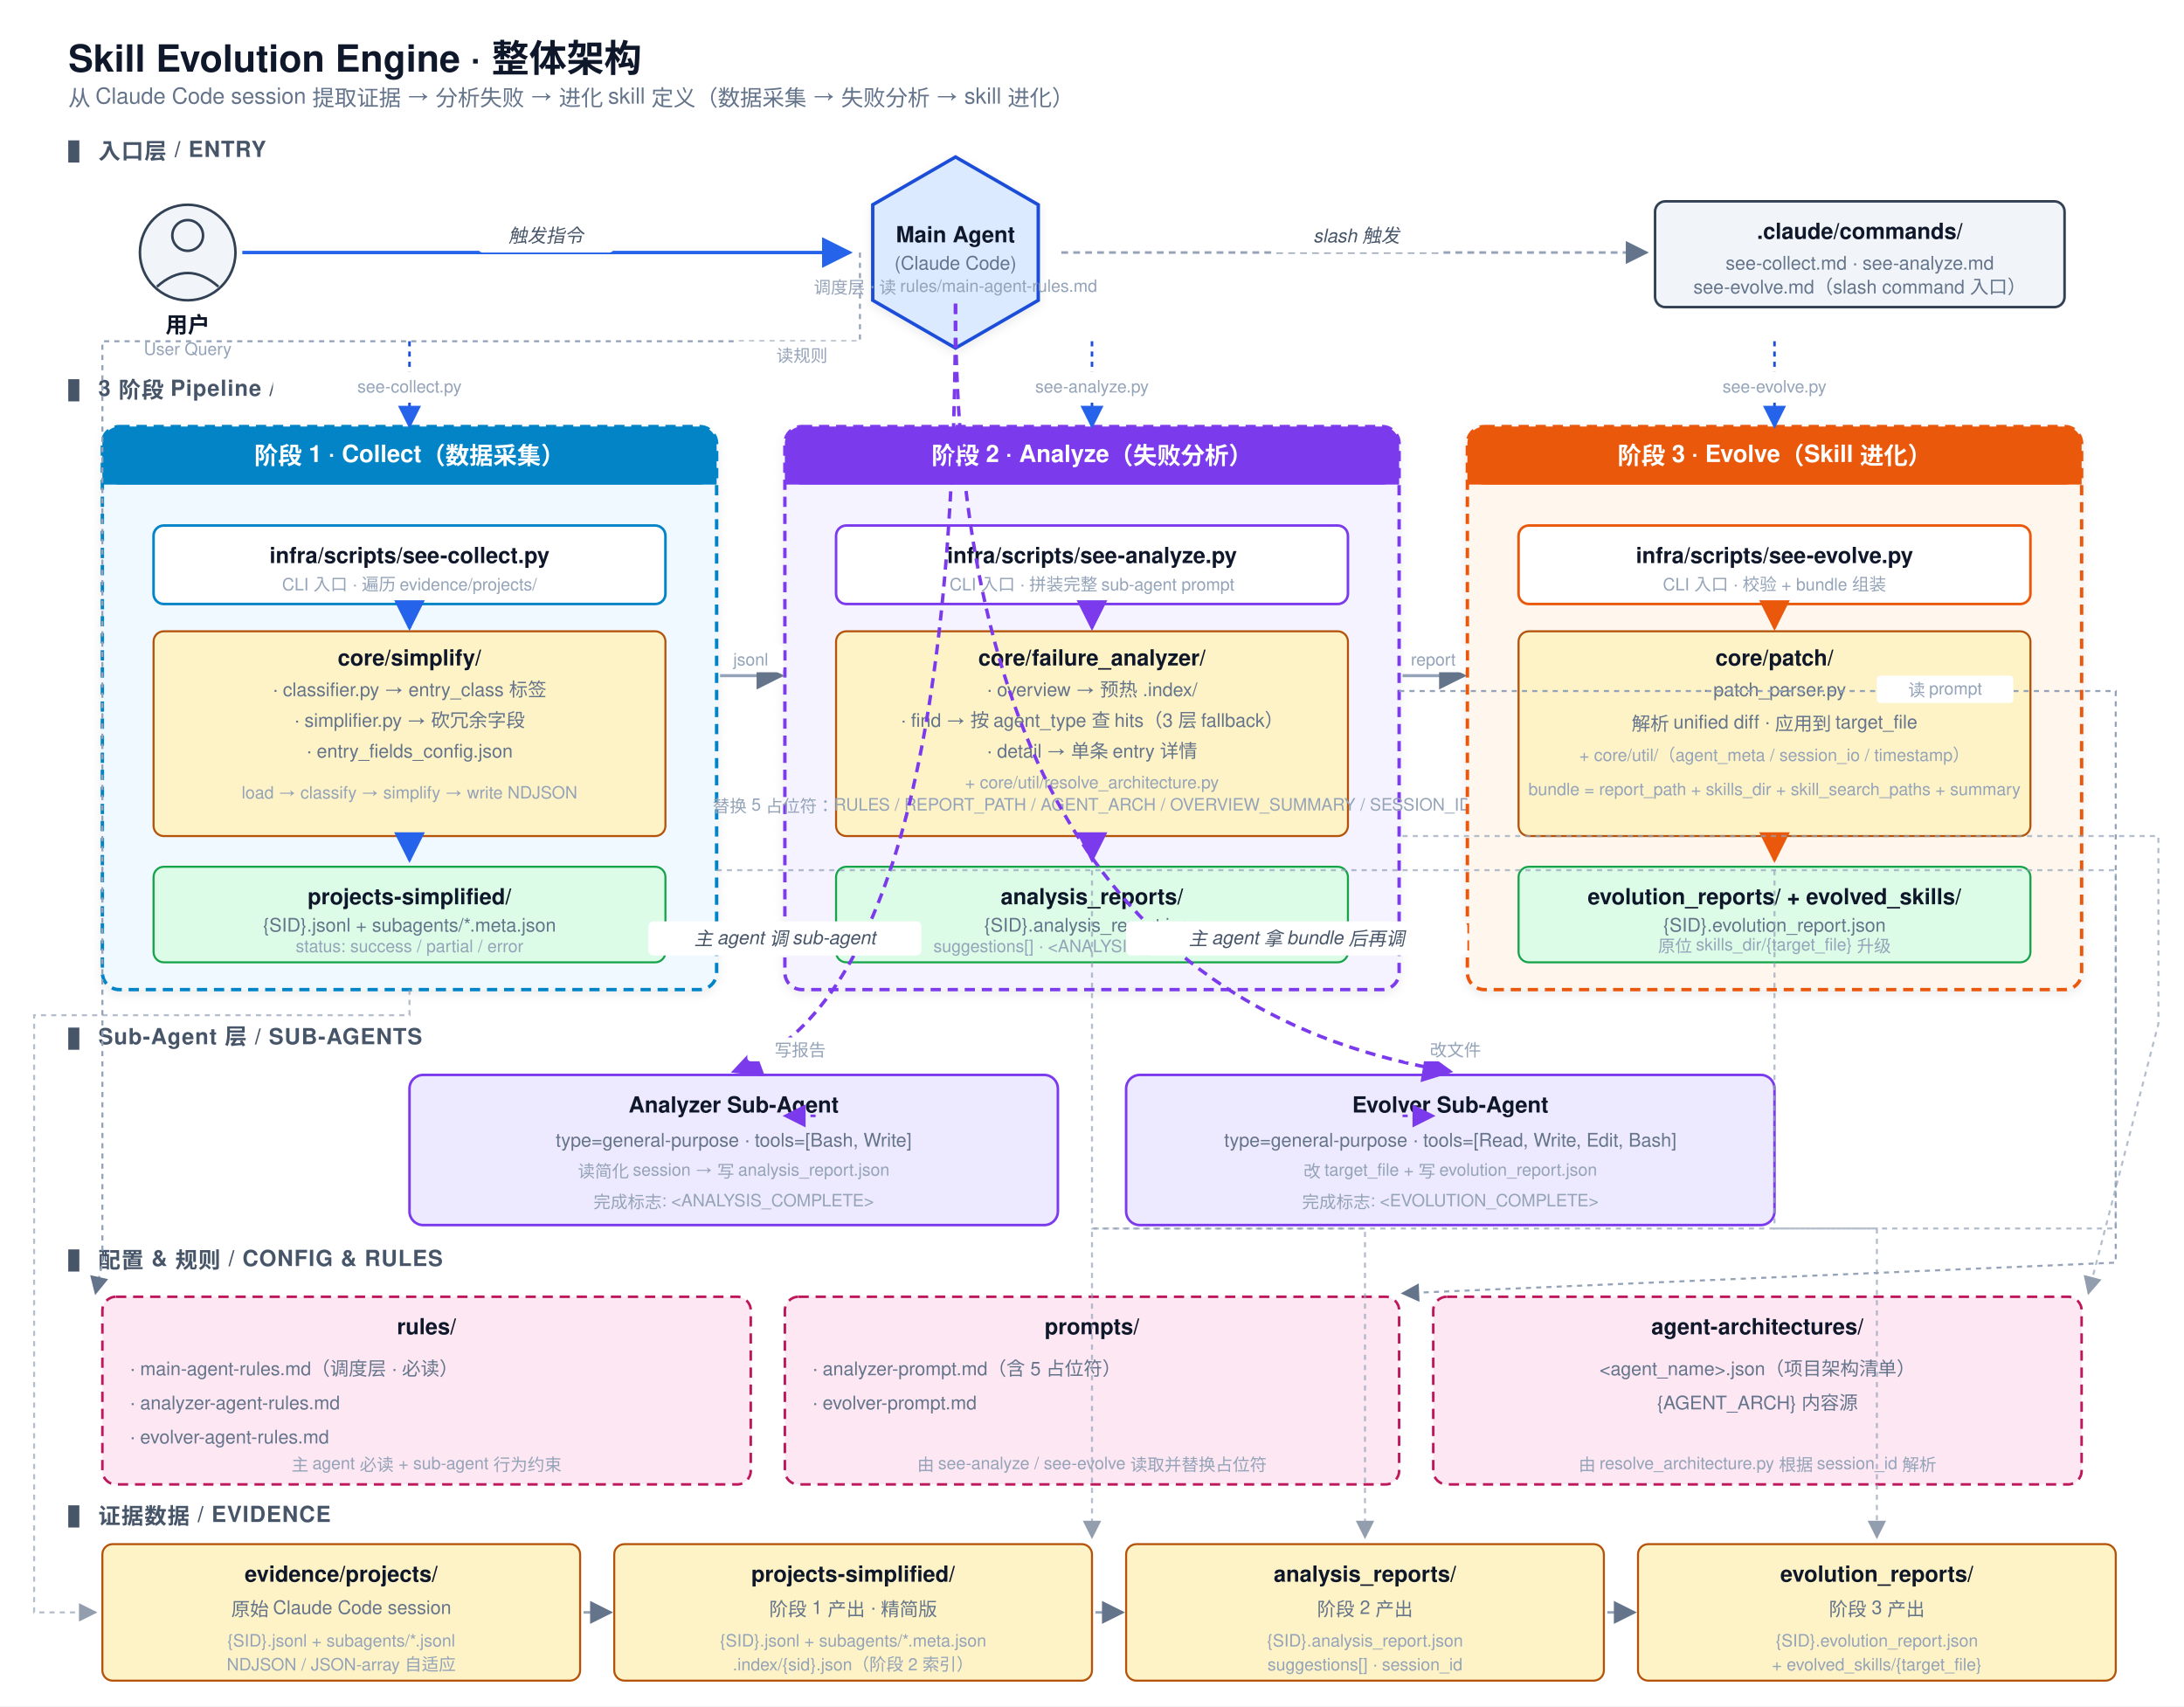
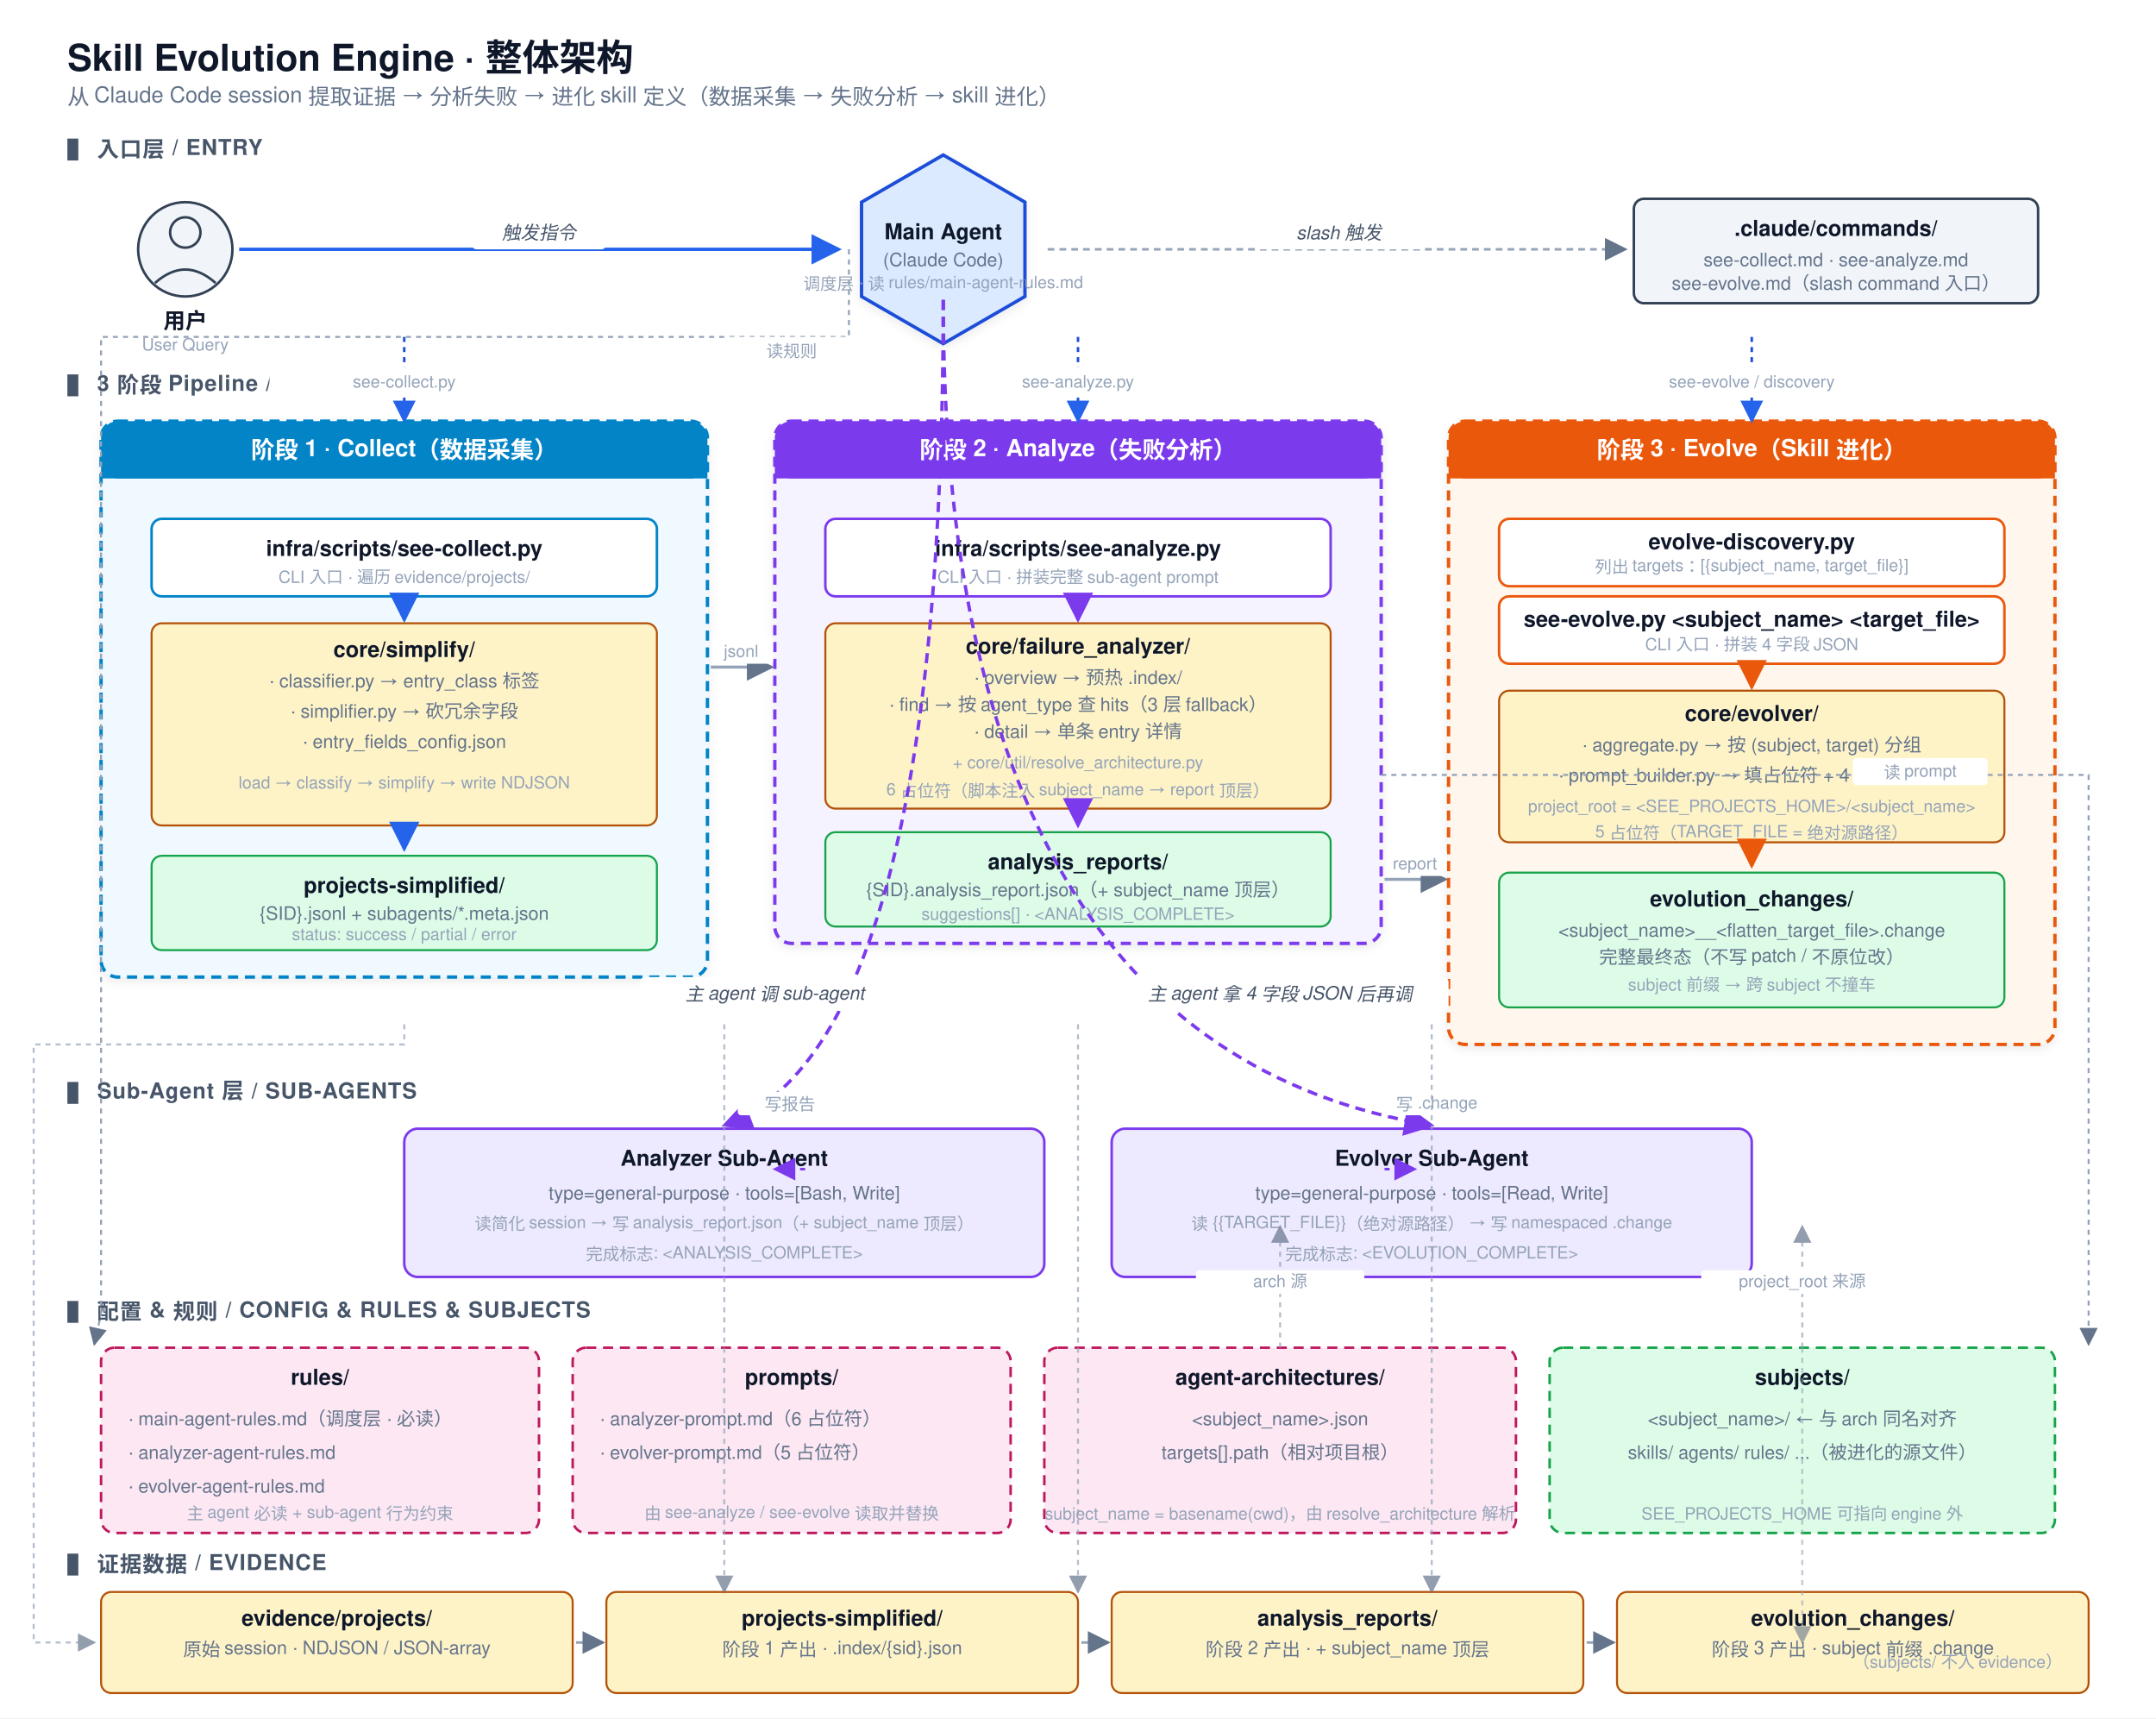
- <svg xmlns="http://www.w3.org/2000/svg" viewBox="0 0 1280 1000" font-family="-apple-system,BlinkMacSystemFont,'Segoe UI',Helvetica,Arial,sans-serif">
+ <svg xmlns="http://www.w3.org/2000/svg" viewBox="0 0 1280 1020" font-family="-apple-system,BlinkMacSystemFont,'Segoe UI',Helvetica,Arial,sans-serif">
  <defs>
    <marker id="arrow-blue" viewBox="0 0 10 10" refX="9" refY="5" markerWidth="9" markerHeight="9" orient="auto-start-reverse">
      <path d="M 0 0 L 10 5 L 0 10 z" fill="#2563eb" />
    </marker>
    <marker id="arrow-purple" viewBox="0 0 10 10" refX="9" refY="5" markerWidth="9" markerHeight="9" orient="auto-start-reverse">
      <path d="M 0 0 L 10 5 L 0 10 z" fill="#7c3aed" />
    </marker>
    <marker id="arrow-orange" viewBox="0 0 10 10" refX="9" refY="5" markerWidth="9" markerHeight="9" orient="auto-start-reverse">
      <path d="M 0 0 L 10 5 L 0 10 z" fill="#ea580c" />
    </marker>
    <marker id="arrow-gray" viewBox="0 0 10 10" refX="9" refY="5" markerWidth="9" markerHeight="9" orient="auto-start-reverse">
      <path d="M 0 0 L 10 5 L 0 10 z" fill="#64748b" />
    </marker>
    <filter id="soft" x="-10%" y="-10%" width="120%" height="120%">
      <feDropShadow dx="0" dy="2" stdDeviation="3" flood-color="#0f172a" flood-opacity="0.08" />
    </filter>
    <style>
    .title { font-size: 22px; font-weight: 700; fill: #0f172a; }
    .subtitle { font-size: 13px; fill: #64748b; }
    .layer-label { font-size: 13px; font-weight: 700; fill: #475569; letter-spacing: 0.5px; }
    .node { font-size: 13px; font-weight: 600; fill: #0f172a; }
    .sub { font-size: 11px; fill: #64748b; }
    .micro { font-size: 10px; fill: #94a3b8; }
    .arrow-label { font-size: 11px; fill: #475569; font-style: italic; }
    .arrow-label-bold { font-size: 11px; font-weight: 600; fill: #1e293b; }
  </style>
  </defs>
-   <rect x="0" y="0" width="1280" height="1000" fill="#ffffff" />
+   <rect x="0" y="0" width="1280" height="1020" fill="#ffffff" />
  <text x="40" y="42" class="title">Skill Evolution Engine · 整体架构</text>
  <text x="40" y="62" class="subtitle">从 Claude Code session 提取证据 → 分析失败 → 进化 skill 定义（数据采集 → 失败分析 → skill 进化）</text>
  <text x="40" y="92" class="layer-label">▌ 入口层 / ENTRY</text>
  <circle cx="110" cy="148" r="28" fill="#f1f5f9" stroke="#334155" stroke-width="1.5" />
  <circle cx="110" cy="138" r="9" fill="none" stroke="#334155" stroke-width="1.5" />
  <path d="M 92 168 Q 110 152 128 168" fill="none" stroke="#334155" stroke-width="1.5" />
  <text x="110" y="195" text-anchor="middle" class="node">用户</text>
  <text x="110" y="208" text-anchor="middle" class="micro">User Query</text>
  <polygon points="560.0,92.0 608.5,120.0 608.5,176.0 560.0,204.0 511.5,176.0 511.5,120.0" fill="#dbeafe" stroke="#1d4ed8" stroke-width="2" filter="url(#soft)" />
  <text x="560" y="142" text-anchor="middle" class="node">Main Agent</text>
  <text x="560" y="158" text-anchor="middle" class="sub">(Claude Code)</text>
  <text x="560" y="172" text-anchor="middle" class="micro">调度层 · 读 rules/main-agent-rules.md</text>
  <rect x="970" y="118" width="240" height="62" rx="6" fill="#f1f5f9" stroke="#334155" stroke-width="1.5" />
  <text x="1090" y="140" text-anchor="middle" class="node">.claude/commands/</text>
  <text x="1090" y="158" text-anchor="middle" class="sub">see-collect.md · see-analyze.md</text>
  <text x="1090" y="172" text-anchor="middle" class="sub">see-evolve.md（slash command 入口）</text>
  <path d="M 142 148 L 498 148" stroke="#2563eb" stroke-width="2" fill="none" marker-end="url(#arrow-blue)" />
  <rect x="280" y="128" width="80" height="20" rx="3" fill="#ffffff" stroke="none" />
  <text x="320" y="142" text-anchor="middle" class="arrow-label">触发指令</text>
  <path d="M 622 148 L 965 148" stroke="#94a3b8" stroke-width="1.5" fill="none" marker-end="url(#arrow-gray)" stroke-dasharray="4,3" />
  <rect x="745" y="128" width="100" height="20" rx="3" fill="#ffffff" stroke="none" />
  <text x="795" y="142" text-anchor="middle" class="arrow-label">slash 触发</text>
  <text x="40" y="232" class="layer-label">▌ 3 阶段 Pipeline / CORE PIPELINE</text>
  <rect x="60" y="250" width="360" height="330" rx="10" fill="#f0f9ff" stroke="#0284c7" stroke-width="2" stroke-dasharray="6,4" filter="url(#soft)" />
  <rect x="60" y="250" width="360" height="34" rx="10" fill="#0284c7" />
  <rect x="60" y="274" width="360" height="10" fill="#0284c7" />
  <text x="240.0" y="272" text-anchor="middle" font-size="14" font-weight="700" fill="#ffffff">阶段 1 · Collect（数据采集）</text>
  <rect x="90" y="308" width="300" height="46" rx="6" fill="#ffffff" stroke="#0284c7" stroke-width="1.5" />
  <text x="240.0" y="330" text-anchor="middle" class="node">infra/scripts/see-collect.py</text>
  <text x="240.0" y="346" text-anchor="middle" class="micro">CLI 入口 · 遍历 evidence/projects/</text>
  <path d="M 240.0 354 L 240.0 368" stroke="#2563eb" stroke-width="2" fill="none" marker-end="url(#arrow-blue)" />
  <rect x="90" y="370" width="300" height="120" rx="6" fill="#fef3c7" stroke="#b45309" stroke-width="1.2" />
  <text x="240.0" y="390" text-anchor="middle" class="node">core/simplify/</text>
  <text x="240.0" y="408" text-anchor="middle" class="sub">· classifier.py  → entry_class 标签</text>
  <text x="240.0" y="426" text-anchor="middle" class="sub">· simplifier.py → 砍冗余字段</text>
  <text x="240.0" y="444" text-anchor="middle" class="sub">· entry_fields_config.json</text>
  <text x="240.0" y="468" text-anchor="middle" class="micro">load → classify → simplify → write NDJSON</text>
  <path d="M 240.0 490 L 240.0 504" stroke="#2563eb" stroke-width="2" fill="none" marker-end="url(#arrow-blue)" />
  <rect x="90" y="508" width="300" height="56" rx="6" fill="#dcfce7" stroke="#16a34a" stroke-width="1.2" />
  <text x="240.0" y="530" text-anchor="middle" class="node">projects-simplified/</text>
  <text x="240.0" y="546" text-anchor="middle" class="sub">{SID}.jsonl + subagents/*.meta.json</text>
  <text x="240.0" y="558" text-anchor="middle" class="micro">status: success / partial / error</text>
-   <rect x="460" y="250" width="360" height="330" rx="10" fill="#f5f3ff" stroke="#7c3aed" stroke-width="2" stroke-dasharray="6,4" filter="url(#soft)" />
+   <rect x="460" y="250" width="360" height="310" rx="10" fill="#f5f3ff" stroke="#7c3aed" stroke-width="2" stroke-dasharray="6,4" filter="url(#soft)" />
  <rect x="460" y="250" width="360" height="34" rx="10" fill="#7c3aed" />
  <rect x="460" y="274" width="360" height="10" fill="#7c3aed" />
  <text x="640.0" y="272" text-anchor="middle" font-size="14" font-weight="700" fill="#ffffff">阶段 2 · Analyze（失败分析）</text>
  <rect x="490" y="308" width="300" height="46" rx="6" fill="#ffffff" stroke="#7c3aed" stroke-width="1.5" />
  <text x="640.0" y="330" text-anchor="middle" class="node">infra/scripts/see-analyze.py</text>
  <text x="640.0" y="346" text-anchor="middle" class="micro">CLI 入口 · 拼装完整 sub-agent prompt</text>
  <path d="M 640.0 354 L 640.0 368" stroke="#7c3aed" stroke-width="2" fill="none" marker-end="url(#arrow-purple)" />
-   <rect x="490" y="370" width="300" height="120" rx="6" fill="#fef3c7" stroke="#b45309" stroke-width="1.2" />
-   <text x="640.0" y="390" text-anchor="middle" class="node">core/failure_analyzer/</text>
-   <text x="640.0" y="408" text-anchor="middle" class="sub">· overview → 预热 .index/</text>
-   <text x="640.0" y="426" text-anchor="middle" class="sub">· find → 按 agent_type 查 hits（3 层 fallback）</text>
-   <text x="640.0" y="444" text-anchor="middle" class="sub">· detail → 单条 entry 详情</text>
-   <text x="640.0" y="462" text-anchor="middle" class="micro">+ core/util/resolve_architecture.py</text>
-   <text x="640.0" y="476" text-anchor="middle" class="micro">替换 5 占位符：RULES / REPORT_PATH / AGENT_ARCH / OVERVIEW_SUMMARY / SESSION_ID</text>
-   <path d="M 640.0 490 L 640.0 504" stroke="#7c3aed" stroke-width="2" fill="none" marker-end="url(#arrow-purple)" />
-   <rect x="490" y="508" width="300" height="56" rx="6" fill="#dcfce7" stroke="#16a34a" stroke-width="1.2" />
-   <text x="640.0" y="530" text-anchor="middle" class="node">analysis_reports/</text>
-   <text x="640.0" y="546" text-anchor="middle" class="sub">{SID}.analysis_report.json</text>
-   <text x="640.0" y="558" text-anchor="middle" class="micro">suggestions[] · &lt;ANALYSIS_COMPLETE&gt;</text>
-   <rect x="860" y="250" width="360" height="330" rx="10" fill="#fff7ed" stroke="#ea580c" stroke-width="2" stroke-dasharray="6,4" filter="url(#soft)" />
+   <rect x="490" y="370" width="300" height="110" rx="6" fill="#fef3c7" stroke="#b45309" stroke-width="1.2" />
+   <text x="640.0" y="388" text-anchor="middle" class="node">core/failure_analyzer/</text>
+   <text x="640.0" y="406" text-anchor="middle" class="sub">· overview → 预热 .index/</text>
+   <text x="640.0" y="422" text-anchor="middle" class="sub">· find → 按 agent_type 查 hits（3 层 fallback）</text>
+   <text x="640.0" y="438" text-anchor="middle" class="sub">· detail → 单条 entry 详情</text>
+   <text x="640.0" y="456" text-anchor="middle" class="micro">+ core/util/resolve_architecture.py</text>
+   <text x="640.0" y="472" text-anchor="middle" class="micro">6 占位符（脚本注入 subject_name → report 顶层）</text>
+   <path d="M 640.0 480 L 640.0 490" stroke="#7c3aed" stroke-width="2" fill="none" marker-end="url(#arrow-purple)" />
+   <rect x="490" y="494" width="300" height="56" rx="6" fill="#dcfce7" stroke="#16a34a" stroke-width="1.2" />
+   <text x="640.0" y="516" text-anchor="middle" class="node">analysis_reports/</text>
+   <text x="640.0" y="532" text-anchor="middle" class="sub">{SID}.analysis_report.json（+ subject_name 顶层）</text>
+   <text x="640.0" y="546" text-anchor="middle" class="micro">suggestions[] · &lt;ANALYSIS_COMPLETE&gt;</text>
+   <rect x="860" y="250" width="360" height="370" rx="10" fill="#fff7ed" stroke="#ea580c" stroke-width="2" stroke-dasharray="6,4" filter="url(#soft)" />
  <rect x="860" y="250" width="360" height="34" rx="10" fill="#ea580c" />
  <rect x="860" y="274" width="360" height="10" fill="#ea580c" />
  <text x="1040.0" y="272" text-anchor="middle" font-size="14" font-weight="700" fill="#ffffff">阶段 3 · Evolve（Skill 进化）</text>
-   <rect x="890" y="308" width="300" height="46" rx="6" fill="#ffffff" stroke="#ea580c" stroke-width="1.5" />
-   <text x="1040.0" y="330" text-anchor="middle" class="node">infra/scripts/see-evolve.py</text>
-   <text x="1040.0" y="346" text-anchor="middle" class="micro">CLI 入口 · 校验 + bundle 组装</text>
-   <path d="M 1040.0 354 L 1040.0 368" stroke="#ea580c" stroke-width="2" fill="none" marker-end="url(#arrow-orange)" />
-   <rect x="890" y="370" width="300" height="120" rx="6" fill="#fef3c7" stroke="#b45309" stroke-width="1.2" />
-   <text x="1040.0" y="390" text-anchor="middle" class="node">core/patch/</text>
-   <text x="1040.0" y="408" text-anchor="middle" class="sub">· patch_parser.py</text>
-   <text x="1040.0" y="428" text-anchor="middle" class="sub">解析 unified diff · 应用到 target_file</text>
-   <text x="1040.0" y="446" text-anchor="middle" class="micro">+ core/util/（agent_meta / session_io / timestamp）</text>
-   <text x="1040.0" y="466" text-anchor="middle" class="micro">bundle = report_path + skills_dir + skill_search_paths + summary</text>
-   <path d="M 1040.0 490 L 1040.0 504" stroke="#ea580c" stroke-width="2" fill="none" marker-end="url(#arrow-orange)" />
-   <rect x="890" y="508" width="300" height="56" rx="6" fill="#dcfce7" stroke="#16a34a" stroke-width="1.2" />
-   <text x="1040.0" y="530" text-anchor="middle" class="node">evolution_reports/ + evolved_skills/</text>
-   <text x="1040.0" y="546" text-anchor="middle" class="sub">{SID}.evolution_report.json</text>
-   <text x="1040.0" y="558" text-anchor="middle" class="micro">原位 skills_dir/{target_file} 升级</text>
+   <rect x="890" y="308" width="300" height="40" rx="6" fill="#ffffff" stroke="#ea580c" stroke-width="1.5" />
+   <text x="1040.0" y="326" text-anchor="middle" class="node">evolve-discovery.py</text>
+   <text x="1040.0" y="340" text-anchor="middle" class="micro">列出 targets：[{subject_name, target_file}]</text>
+   <rect x="890" y="354" width="300" height="40" rx="6" fill="#ffffff" stroke="#ea580c" stroke-width="1.5" />
+   <text x="1040.0" y="372" text-anchor="middle" class="node">see-evolve.py &lt;subject_name&gt; &lt;target_file&gt;</text>
+   <text x="1040.0" y="386" text-anchor="middle" class="micro">CLI 入口 · 拼装 4 字段 JSON</text>
+   <path d="M 1040.0 394 L 1040.0 408" stroke="#ea580c" stroke-width="2" fill="none" marker-end="url(#arrow-orange)" />
+   <rect x="890" y="410" width="300" height="90" rx="6" fill="#fef3c7" stroke="#b45309" stroke-width="1.2" />
+   <text x="1040.0" y="428" text-anchor="middle" class="node">core/evolver/</text>
+   <text x="1040.0" y="446" text-anchor="middle" class="sub">· aggregate.py  → 按 (subject, target) 分组</text>
+   <text x="1040.0" y="464" text-anchor="middle" class="sub">· prompt_builder.py → 填占位符 + 4 字段 JSON</text>
+   <text x="1040.0" y="482" text-anchor="middle" class="micro">project_root = &lt;SEE_PROJECTS_HOME&gt;/&lt;subject_name&gt;</text>
+   <text x="1040.0" y="497" text-anchor="middle" class="micro">5 占位符（TARGET_FILE = 绝对源路径）</text>
+   <path d="M 1040.0 500 L 1040.0 514" stroke="#ea580c" stroke-width="2" fill="none" marker-end="url(#arrow-orange)" />
+   <rect x="890" y="518" width="300" height="80" rx="6" fill="#dcfce7" stroke="#16a34a" stroke-width="1.2" />
+   <text x="1040.0" y="538" text-anchor="middle" class="node">evolution_changes/</text>
+   <text x="1040.0" y="556" text-anchor="middle" class="sub">&lt;subject_name&gt;__&lt;flatten_target_file&gt;.change</text>
+   <text x="1040.0" y="572" text-anchor="middle" class="sub">完整最终态（不写 patch / 不原位改）</text>
+   <text x="1040.0" y="588" text-anchor="middle" class="micro">subject 前缀 → 跨 subject 不撞车</text>
  <path d="M 422 396 L 458 396" stroke="#94a3b8" stroke-width="1.8" fill="none" marker-end="url(#arrow-gray)" />
  <rect x="423" y="378" width="36" height="16" rx="2" fill="#ffffff" />
  <text x="440" y="390" text-anchor="middle" class="micro">jsonl</text>
-   <path d="M 822 396 L 858 396" stroke="#94a3b8" stroke-width="1.8" fill="none" marker-end="url(#arrow-gray)" />
-   <rect x="823" y="378" width="36" height="16" rx="2" fill="#ffffff" />
-   <text x="840" y="390" text-anchor="middle" class="micro">report</text>
+   <path d="M 822 522 L 858 522" stroke="#94a3b8" stroke-width="1.8" fill="none" marker-end="url(#arrow-gray)" />
+   <rect x="823" y="504" width="36" height="16" rx="2" fill="#ffffff" />
+   <text x="840" y="516" text-anchor="middle" class="micro">report</text>
  <path d="M 240 200 L 240 250" stroke="#1d4ed8" stroke-width="1.5" fill="none" marker-end="url(#arrow-blue)" stroke-dasharray="3,3" />
  <rect x="160" y="218" width="160" height="16" rx="2" fill="#ffffff" />
  <text x="240" y="230" text-anchor="middle" class="micro">see-collect.py</text>
  <path d="M 640 200 L 640 250" stroke="#1d4ed8" stroke-width="1.5" fill="none" marker-end="url(#arrow-blue)" stroke-dasharray="3,3" />
  <rect x="560" y="218" width="160" height="16" rx="2" fill="#ffffff" />
  <text x="640" y="230" text-anchor="middle" class="micro">see-analyze.py</text>
  <path d="M 1040 200 L 1040 250" stroke="#1d4ed8" stroke-width="1.5" fill="none" marker-end="url(#arrow-blue)" stroke-dasharray="3,3" />
  <rect x="960" y="218" width="160" height="16" rx="2" fill="#ffffff" />
-   <text x="1040" y="230" text-anchor="middle" class="micro">see-evolve.py</text>
-   <text x="40" y="612" class="layer-label">▌ Sub-Agent 层 / SUB-AGENTS</text>
-   <rect x="240" y="630" width="380" height="88" rx="8" fill="#ede9fe" stroke="#7c3aed" stroke-width="1.5" />
-   <text x="430.0" y="652" text-anchor="middle" class="node">Analyzer Sub-Agent</text>
-   <text x="430.0" y="672" text-anchor="middle" class="sub">type=general-purpose · tools=[Bash, Write]</text>
-   <text x="430.0" y="690" text-anchor="middle" class="micro">读简化 session → 写 analysis_report.json</text>
-   <text x="430.0" y="708" text-anchor="middle" class="micro">完成标志: &lt;ANALYSIS_COMPLETE&gt;</text>
-   <rect x="660" y="630" width="380" height="88" rx="8" fill="#ede9fe" stroke="#7c3aed" stroke-width="1.5" />
-   <text x="850.0" y="652" text-anchor="middle" class="node">Evolver Sub-Agent</text>
-   <text x="850.0" y="672" text-anchor="middle" class="sub">type=general-purpose · tools=[Read, Write, Edit, Bash]</text>
-   <text x="850.0" y="690" text-anchor="middle" class="micro">改 target_file + 写 evolution_report.json</text>
-   <text x="850.0" y="708" text-anchor="middle" class="micro">完成标志: &lt;EVOLUTION_COMPLETE&gt;</text>
-   <path d="M 560 178 Q 560 580 430 628" stroke="#7c3aed" stroke-width="2" fill="none" marker-end="url(#arrow-purple)" stroke-dasharray="6,4" />
-   <rect x="380" y="540" width="160" height="20" rx="3" fill="#ffffff" />
-   <text x="460" y="554" text-anchor="middle" class="arrow-label">主 agent 调 sub-agent</text>
-   <path d="M 560 178 Q 560 580 850 628" stroke="#7c3aed" stroke-width="2" fill="none" marker-end="url(#arrow-purple)" stroke-dasharray="6,4" />
-   <rect x="660" y="540" width="200" height="20" rx="3" fill="#ffffff" />
-   <text x="760" y="554" text-anchor="middle" class="arrow-label">主 agent 拿 bundle 后再调</text>
-   <path d="M 478 654 L 460 654" stroke="#7c3aed" stroke-width="1.5" fill="none" marker-end="url(#arrow-purple)" stroke-dasharray="3,3" />
-   <rect x="438" y="608" width="62" height="14" rx="2" fill="#ffffff" />
-   <text x="469" y="619" text-anchor="middle" class="micro">写报告</text>
-   <path d="M 822 654 L 840 654" stroke="#7c3aed" stroke-width="1.5" fill="none" marker-end="url(#arrow-purple)" stroke-dasharray="3,3" />
-   <rect x="822" y="608" width="62" height="14" rx="2" fill="#ffffff" />
-   <text x="853" y="619" text-anchor="middle" class="micro">改文件</text>
-   <text x="40" y="742" class="layer-label">▌ 配置 &amp; 规则 / CONFIG &amp; RULES</text>
-   <rect x="60" y="760" width="380" height="110" rx="8" fill="#fce7f3" stroke="#be185d" stroke-width="1.5" stroke-dasharray="6,4" />
-   <text x="250.0" y="782" text-anchor="middle" class="node">rules/</text>
-   <text x="76" y="806" class="sub">· main-agent-rules.md（调度层 · 必读）</text>
-   <text x="76" y="826" class="sub">· analyzer-agent-rules.md</text>
-   <text x="76" y="846" class="sub">· evolver-agent-rules.md</text>
-   <text x="250.0" y="862" text-anchor="middle" class="micro">主 agent 必读 + sub-agent 行为约束</text>
-   <rect x="460" y="760" width="360" height="110" rx="8" fill="#fce7f3" stroke="#be185d" stroke-width="1.5" stroke-dasharray="6,4" />
-   <text x="640.0" y="782" text-anchor="middle" class="node">prompts/</text>
-   <text x="476" y="806" class="sub">· analyzer-prompt.md（含 5 占位符）</text>
-   <text x="476" y="826" class="sub">· evolver-prompt.md</text>
-   <text x="640.0" y="862" text-anchor="middle" class="micro">由 see-analyze / see-evolve 读取并替换占位符</text>
-   <rect x="840" y="760" width="380" height="110" rx="8" fill="#fce7f3" stroke="#be185d" stroke-width="1.5" stroke-dasharray="6,4" />
-   <text x="1030.0" y="782" text-anchor="middle" class="node">agent-architectures/</text>
-   <text x="1030.0" y="806" text-anchor="middle" class="sub">&lt;agent_name&gt;.json（项目架构清单）</text>
-   <text x="1030.0" y="826" text-anchor="middle" class="sub">{AGENT_ARCH} 内容源</text>
-   <text x="1030.0" y="862" text-anchor="middle" class="micro">由 resolve_architecture.py 根据 session_id 解析</text>
-   <path d="M 504 148 L 504 200 L 60 200 L 60 740 L 56 758" stroke="#94a3b8" stroke-width="1.2" fill="none" marker-end="url(#arrow-gray)" stroke-dasharray="3,3" />
+   <text x="1040" y="230" text-anchor="middle" class="micro">see-evolve / discovery</text>
+   <text x="40" y="652" class="layer-label">▌ Sub-Agent 层 / SUB-AGENTS</text>
+   <rect x="240" y="670" width="380" height="88" rx="8" fill="#ede9fe" stroke="#7c3aed" stroke-width="1.5" />
+   <text x="430.0" y="692" text-anchor="middle" class="node">Analyzer Sub-Agent</text>
+   <text x="430.0" y="712" text-anchor="middle" class="sub">type=general-purpose · tools=[Bash, Write]</text>
+   <text x="430.0" y="730" text-anchor="middle" class="micro">读简化 session → 写 analysis_report.json（+ subject_name 顶层）</text>
+   <text x="430.0" y="748" text-anchor="middle" class="micro">完成标志: &lt;ANALYSIS_COMPLETE&gt;</text>
+   <rect x="660" y="670" width="380" height="88" rx="8" fill="#ede9fe" stroke="#7c3aed" stroke-width="1.5" />
+   <text x="850.0" y="692" text-anchor="middle" class="node">Evolver Sub-Agent</text>
+   <text x="850.0" y="712" text-anchor="middle" class="sub">type=general-purpose · tools=[Read, Write]</text>
+   <text x="850.0" y="730" text-anchor="middle" class="micro">读 {{TARGET_FILE}}（绝对源路径） → 写 namespaced .change</text>
+   <text x="850.0" y="748" text-anchor="middle" class="micro">完成标志: &lt;EVOLUTION_COMPLETE&gt;</text>
+   <path d="M 560 178 Q 560 620 430 668" stroke="#7c3aed" stroke-width="2" fill="none" marker-end="url(#arrow-purple)" stroke-dasharray="6,4" />
+   <rect x="380" y="580" width="160" height="20" rx="3" fill="#ffffff" />
+   <text x="460" y="594" text-anchor="middle" class="arrow-label">主 agent 调 sub-agent</text>
+   <path d="M 560 178 Q 560 620 850 668" stroke="#7c3aed" stroke-width="2" fill="none" marker-end="url(#arrow-purple)" stroke-dasharray="6,4" />
+   <rect x="660" y="580" width="200" height="20" rx="3" fill="#ffffff" />
+   <text x="760" y="594" text-anchor="middle" class="arrow-label">主 agent 拿 4 字段 JSON 后再调</text>
+   <path d="M 478 694 L 460 694" stroke="#7c3aed" stroke-width="1.5" fill="none" marker-end="url(#arrow-purple)" stroke-dasharray="3,3" />
+   <rect x="438" y="648" width="62" height="14" rx="2" fill="#ffffff" />
+   <text x="469" y="659" text-anchor="middle" class="micro">写报告</text>
+   <path d="M 822 694 L 840 694" stroke="#7c3aed" stroke-width="1.5" fill="none" marker-end="url(#arrow-purple)" stroke-dasharray="3,3" />
+   <rect x="822" y="648" width="62" height="14" rx="2" fill="#ffffff" />
+   <text x="853" y="659" text-anchor="middle" class="micro">写 .change</text>
+   <text x="40" y="782" class="layer-label">▌ 配置 &amp; 规则 / CONFIG &amp; RULES &amp; SUBJECTS</text>
+   <rect x="60" y="800" width="260" height="110" rx="8" fill="#fce7f3" stroke="#be185d" stroke-width="1.5" stroke-dasharray="6,4" />
+   <text x="190.0" y="822" text-anchor="middle" class="node">rules/</text>
+   <text x="76" y="846" class="sub">· main-agent-rules.md（调度层 · 必读）</text>
+   <text x="76" y="866" class="sub">· analyzer-agent-rules.md</text>
+   <text x="76" y="886" class="sub">· evolver-agent-rules.md</text>
+   <text x="190.0" y="902" text-anchor="middle" class="micro">主 agent 必读 + sub-agent 行为约束</text>
+   <rect x="340" y="800" width="260" height="110" rx="8" fill="#fce7f3" stroke="#be185d" stroke-width="1.5" stroke-dasharray="6,4" />
+   <text x="470.0" y="822" text-anchor="middle" class="node">prompts/</text>
+   <text x="356" y="846" class="sub">· analyzer-prompt.md（6 占位符）</text>
+   <text x="356" y="866" class="sub">· evolver-prompt.md（5 占位符）</text>
+   <text x="470.0" y="902" text-anchor="middle" class="micro">由 see-analyze / see-evolve 读取并替换</text>
+   <rect x="620" y="800" width="280" height="110" rx="8" fill="#fce7f3" stroke="#be185d" stroke-width="1.5" stroke-dasharray="6,4" />
+   <text x="760.0" y="822" text-anchor="middle" class="node">agent-architectures/</text>
+   <text x="760.0" y="846" text-anchor="middle" class="sub">&lt;subject_name&gt;.json</text>
+   <text x="760.0" y="866" text-anchor="middle" class="sub">targets[].path（相对项目根）</text>
+   <text x="760.0" y="902" text-anchor="middle" class="micro">subject_name = basename(cwd)，由 resolve_architecture 解析</text>
+   <rect x="920" y="800" width="300" height="110" rx="8" fill="#dcfce7" stroke="#16a34a" stroke-width="1.5" stroke-dasharray="6,4" />
+   <text x="1070.0" y="822" text-anchor="middle" class="node">subjects/</text>
+   <text x="1070.0" y="846" text-anchor="middle" class="sub">&lt;subject_name&gt;/  ← 与 arch 同名对齐</text>
+   <text x="1070.0" y="866" text-anchor="middle" class="sub">skills/ agents/ rules/ ...（被进化的源文件）</text>
+   <text x="1070.0" y="902" text-anchor="middle" class="micro">SEE_PROJECTS_HOME 可指向 engine 外</text>
+   <path d="M 504 148 L 504 200 L 60 200 L 60 780 L 56 798" stroke="#94a3b8" stroke-width="1.2" fill="none" marker-end="url(#arrow-gray)" stroke-dasharray="3,3" />
  <rect x="430" y="200" width="80" height="16" rx="2" fill="#ffffff" />
  <text x="470" y="212" text-anchor="middle" class="micro">读规则</text>
-   <path d="M 820 405 L 1240 405 L 1240 740 L 822 758" stroke="#94a3b8" stroke-width="1.2" fill="none" marker-end="url(#arrow-gray)" stroke-dasharray="3,3" />
-   <rect x="1100" y="396" width="80" height="16" rx="2" fill="#ffffff" />
-   <text x="1140" y="408" text-anchor="middle" class="micro">读 prompt</text>
-   <path d="M 822 490 L 1265 490 L 1265 600 L 1224 758" stroke="#94a3b8" stroke-width="1.2" fill="none" marker-end="url(#arrow-gray)" stroke-dasharray="3,3" opacity="0.7" />
-   <text x="40" y="892" class="layer-label">▌ 证据数据 / EVIDENCE</text>
-   <rect x="60" y="905" width="280" height="80" rx="6" fill="#fef3c7" stroke="#b45309" stroke-width="1.2" />
-   <text x="200.0" y="927" text-anchor="middle" class="node">evidence/projects/</text>
-   <text x="200.0" y="947" text-anchor="middle" class="sub">原始 Claude Code session</text>
-   <text x="200.0" y="965" text-anchor="middle" class="micro">{SID}.jsonl + subagents/*.jsonl</text>
-   <text x="200.0" y="979" text-anchor="middle" class="micro">NDJSON / JSON-array 自适应</text>
-   <rect x="360" y="905" width="280" height="80" rx="6" fill="#fef3c7" stroke="#b45309" stroke-width="1.2" />
-   <text x="500.0" y="927" text-anchor="middle" class="node">projects-simplified/</text>
-   <text x="500.0" y="947" text-anchor="middle" class="sub">阶段 1 产出 · 精简版</text>
-   <text x="500.0" y="965" text-anchor="middle" class="micro">{SID}.jsonl + subagents/*.meta.json</text>
-   <text x="500.0" y="979" text-anchor="middle" class="micro">.index/{sid}.json（阶段 2 索引）</text>
-   <rect x="660" y="905" width="280" height="80" rx="6" fill="#fef3c7" stroke="#b45309" stroke-width="1.2" />
-   <text x="800.0" y="927" text-anchor="middle" class="node">analysis_reports/</text>
-   <text x="800.0" y="947" text-anchor="middle" class="sub">阶段 2 产出</text>
-   <text x="800.0" y="965" text-anchor="middle" class="micro">{SID}.analysis_report.json</text>
-   <text x="800.0" y="979" text-anchor="middle" class="micro">suggestions[] · session_id</text>
-   <rect x="960" y="905" width="280" height="80" rx="6" fill="#fef3c7" stroke="#b45309" stroke-width="1.2" />
-   <text x="1100.0" y="927" text-anchor="middle" class="node">evolution_reports/</text>
-   <text x="1100.0" y="947" text-anchor="middle" class="sub">阶段 3 产出</text>
-   <text x="1100.0" y="965" text-anchor="middle" class="micro">{SID}.evolution_report.json</text>
-   <text x="1100.0" y="979" text-anchor="middle" class="micro">+ evolved_skills/{target_file}</text>
-   <path d="M 342 945 L 358 945" stroke="#94a3b8" stroke-width="1.5" fill="none" marker-end="url(#arrow-gray)" />
-   <path d="M 642 945 L 658 945" stroke="#94a3b8" stroke-width="1.5" fill="none" marker-end="url(#arrow-gray)" />
-   <path d="M 942 945 L 958 945" stroke="#94a3b8" stroke-width="1.5" fill="none" marker-end="url(#arrow-gray)" />
-   <path d="M 240 580 L 240 595 L 20 595 L 20 945 L 56 945" stroke="#94a3b8" stroke-width="1.2" fill="none" marker-end="url(#arrow-gray)" stroke-dasharray="3,3" opacity="0.7" />
-   <path d="M 420 510 L 1240 510 L 1240 720 L 640 720 L 640 901" stroke="#94a3b8" stroke-width="1.2" fill="none" marker-end="url(#arrow-gray)" stroke-dasharray="3,3" opacity="0.7" />
-   <path d="M 640 510 L 640 720 L 800 720 L 800 901" stroke="#94a3b8" stroke-width="1.2" fill="none" marker-end="url(#arrow-gray)" stroke-dasharray="3,3" opacity="0.7" />
-   <path d="M 1040 510 L 1040 720 L 1100 720 L 1100 901" stroke="#94a3b8" stroke-width="1.2" fill="none" marker-end="url(#arrow-gray)" stroke-dasharray="3,3" opacity="0.7" />
+   <path d="M 820 460 L 1240 460 L 1240 780 L 1240 798" stroke="#94a3b8" stroke-width="1.2" fill="none" marker-end="url(#arrow-gray)" stroke-dasharray="3,3" />
+   <rect x="1100" y="450" width="80" height="16" rx="2" fill="#ffffff" />
+   <text x="1140" y="462" text-anchor="middle" class="micro">读 prompt</text>
+   <path d="M 760 800 L 760 728" stroke="#94a3b8" stroke-width="1.2" fill="none" marker-end="url(#arrow-gray)" stroke-dasharray="3,3" opacity="0.7" />
+   <rect x="710" y="754" width="100" height="14" rx="2" fill="#ffffff" />
+   <text x="760" y="764" text-anchor="middle" class="micro">arch 源</text>
+   <path d="M 1070 800 L 1070 728" stroke="#94a3b8" stroke-width="1.2" fill="none" marker-end="url(#arrow-gray)" stroke-dasharray="3,3" opacity="0.7" />
+   <rect x="1010" y="754" width="120" height="14" rx="2" fill="#ffffff" />
+   <text x="1070" y="764" text-anchor="middle" class="micro">project_root 来源</text>
+   <text x="40" y="932" class="layer-label">▌ 证据数据 / EVIDENCE</text>
+   <rect x="60" y="945" width="280" height="60" rx="6" fill="#fef3c7" stroke="#b45309" stroke-width="1.2" />
+   <text x="200.0" y="965" text-anchor="middle" class="node">evidence/projects/</text>
+   <text x="200.0" y="983" text-anchor="middle" class="sub">原始 session · NDJSON / JSON-array</text>
+   <rect x="360" y="945" width="280" height="60" rx="6" fill="#fef3c7" stroke="#b45309" stroke-width="1.2" />
+   <text x="500.0" y="965" text-anchor="middle" class="node">projects-simplified/</text>
+   <text x="500.0" y="983" text-anchor="middle" class="sub">阶段 1 产出 · .index/{sid}.json</text>
+   <rect x="660" y="945" width="280" height="60" rx="6" fill="#fef3c7" stroke="#b45309" stroke-width="1.2" />
+   <text x="800.0" y="965" text-anchor="middle" class="node">analysis_reports/</text>
+   <text x="800.0" y="983" text-anchor="middle" class="sub">阶段 2 产出 · + subject_name 顶层</text>
+   <rect x="960" y="945" width="280" height="60" rx="6" fill="#fef3c7" stroke="#b45309" stroke-width="1.2" />
+   <text x="1100.0" y="965" text-anchor="middle" class="node">evolution_changes/</text>
+   <text x="1100.0" y="983" text-anchor="middle" class="sub">阶段 3 产出 · subject 前缀 .change</text>
+   <path d="M 342 975 L 358 975" stroke="#94a3b8" stroke-width="1.5" fill="none" marker-end="url(#arrow-gray)" />
+   <path d="M 642 975 L 658 975" stroke="#94a3b8" stroke-width="1.5" fill="none" marker-end="url(#arrow-gray)" />
+   <path d="M 942 975 L 958 975" stroke="#94a3b8" stroke-width="1.5" fill="none" marker-end="url(#arrow-gray)" />
+   <path d="M 240 608 L 240 620 L 20 620 L 20 975 L 56 975" stroke="#94a3b8" stroke-width="1.2" fill="none" marker-end="url(#arrow-gray)" stroke-dasharray="3,3" opacity="0.7" />
+   <path d="M 430 608 L 430 945" stroke="#94a3b8" stroke-width="1.2" fill="none" marker-end="url(#arrow-gray)" stroke-dasharray="3,3" opacity="0.7" />
+   <path d="M 640 608 L 640 945" stroke="#94a3b8" stroke-width="1.2" fill="none" marker-end="url(#arrow-gray)" stroke-dasharray="3,3" opacity="0.7" />
+   <path d="M 850 608 L 850 945" stroke="#94a3b8" stroke-width="1.2" fill="none" marker-end="url(#arrow-gray)" stroke-dasharray="3,3" opacity="0.7" />
+   <path d="M 1070 800 L 1070 975" stroke="#94a3b8" stroke-width="1.2" fill="none" marker-end="url(#arrow-gray)" stroke-dasharray="3,3" opacity="0.6" />
+   <text x="1100" y="990" class="micro">（subjects/ 不入 evidence）</text>
</svg>
